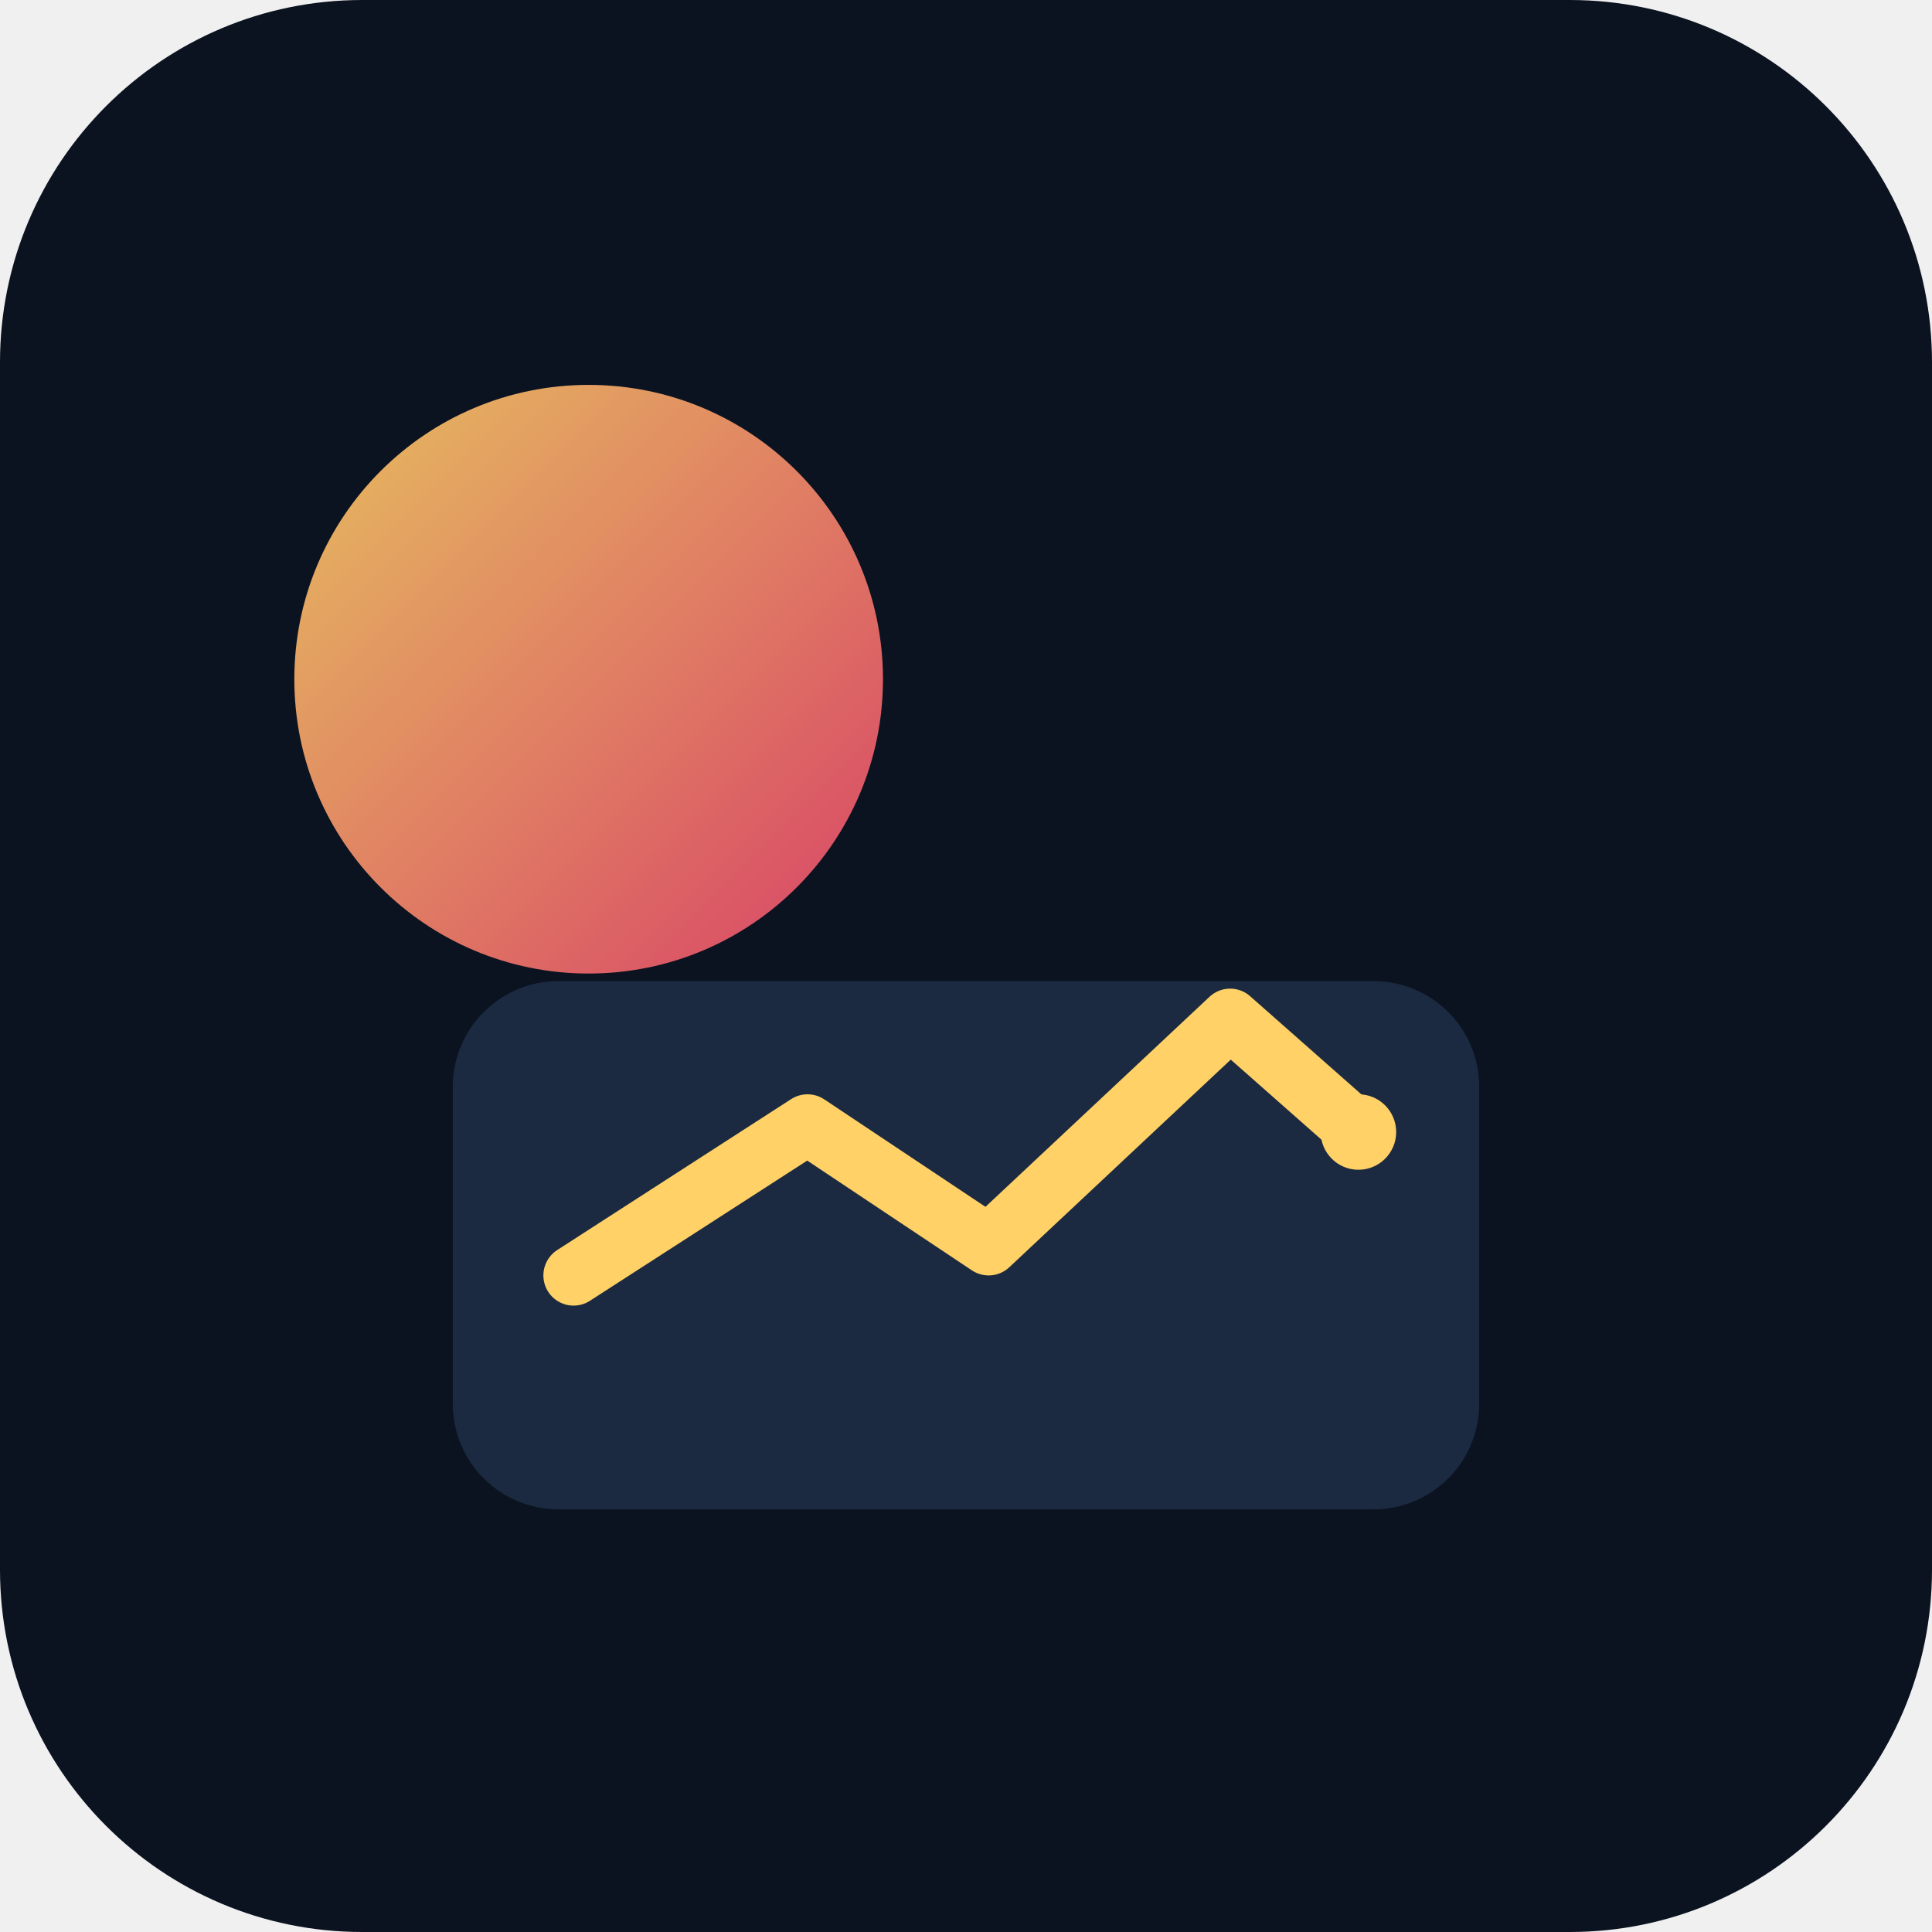
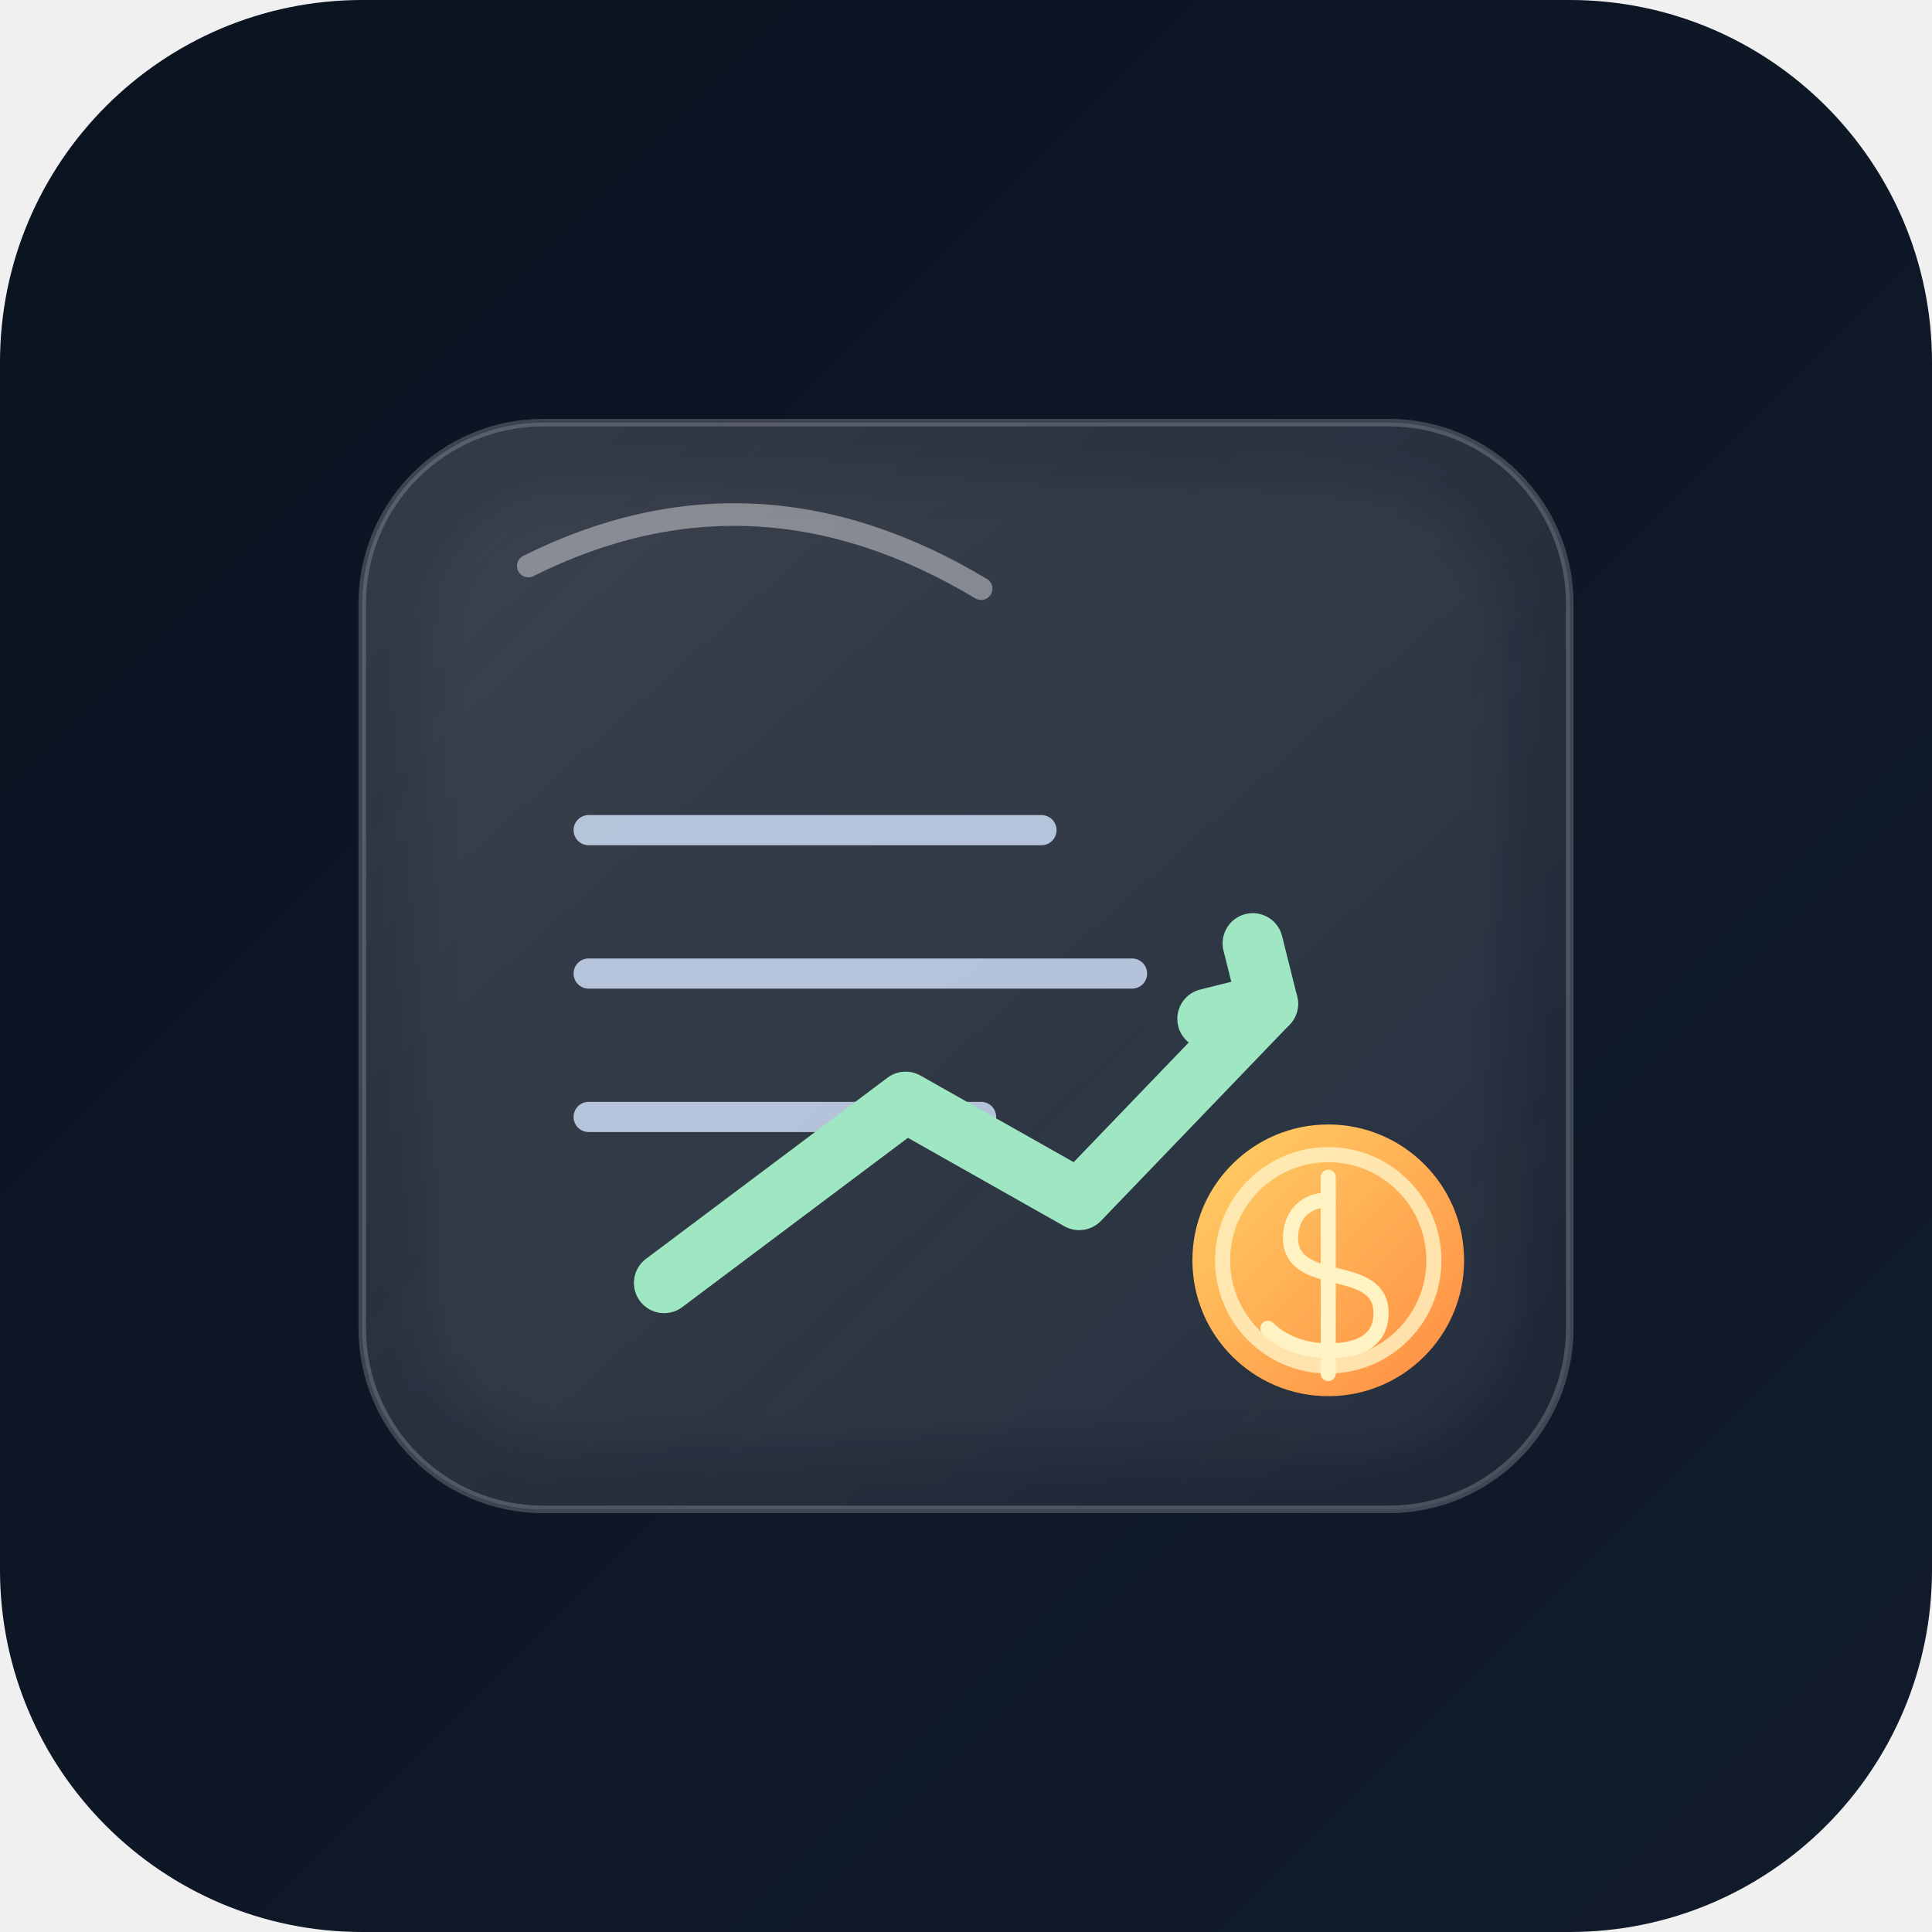
<svg xmlns="http://www.w3.org/2000/svg" width="512" height="512" viewBox="0 0 512 512">
  <defs>
-     <linearGradient id="g" x1="0" y1="0" x2="1" y2="1">
+     <linearGradient id="bg" x1="0" y1="0" x2="1" y2="1">
+       <stop offset="0" stop-color="#0b1320" />
+       <stop offset="1" stop-color="#101b2c" />
+     </linearGradient>
+     <linearGradient id="glass" x1="0" y1="0" x2="1" y2="1">
+       <stop offset="0" stop-color="#ffffff" stop-opacity="0.18" />
+       <stop offset="1" stop-color="#ffffff" stop-opacity="0.06" />
+     </linearGradient>
+     <linearGradient id="coin" x1="0" y1="0" x2="1" y2="1">
      <stop offset="0" stop-color="#ffd166" />
-       <stop offset="1" stop-color="#ef476f" />
+       <stop offset="1" stop-color="#ff8c42" />
    </linearGradient>
+     <filter id="glass-blur" x="-20%" y="-20%" width="140%" height="140%">
+       <feGaussianBlur stdDeviation="6" />
+     </filter>
  </defs>
-   <rect width="512" height="512" rx="96" fill="#0b1320" />
-   <circle cx="156" cy="180" r="78" fill="url(#g)" opacity="0.9" />
-   <rect x="120" y="260" width="272" height="140" rx="28" fill="#1b2a41" />
-   <path d="M152 338 L214 298 L262 330 L326 270 L360 300" fill="none" stroke="#ffd166" stroke-width="16" stroke-linecap="round" stroke-linejoin="round" />
-   <circle cx="360" cy="300" r="10" fill="#ffd166" />
+   <rect width="512" height="512" rx="96" fill="url(#bg)" />
+   <g opacity="0.9">
+     <rect x="96" y="112" width="320" height="288" rx="48" fill="url(#glass)" stroke="#ffffff" stroke-opacity="0.22" stroke-width="2" />
+     <rect x="112" y="128" width="288" height="256" rx="40" fill="#ffffff" opacity="0.05" filter="url(#glass-blur)" />
+   </g>
+   <g stroke="#d5e6ff" stroke-opacity="0.8" stroke-width="8" stroke-linecap="round">
+     <line x1="156" y1="220" x2="276" y2="220" />
+     <line x1="156" y1="258" x2="300" y2="258" />
+     <line x1="156" y1="296" x2="260" y2="296" />
+   </g>
+   <path d="M176 340 L240 292 L286 318 L336 266" fill="none" stroke="#9fe7c3" stroke-width="16" stroke-linecap="round" stroke-linejoin="round" />
+   <path d="M332 250 L336 266 L320 270" fill="none" stroke="#9fe7c3" stroke-width="16" stroke-linecap="round" stroke-linejoin="round" />
+   <g>
+     <circle cx="352" cy="334" r="36" fill="url(#coin)" />
+     <circle cx="352" cy="334" r="28" fill="none" stroke="#fff3c4" stroke-width="4" opacity="0.8" />
+     <path d="M352 318 C346 318 342 322 342 328 C342 342 366 334 366 348 C366 354 362 358 352 358 C346 358 340 356 336 352" fill="none" stroke="#fff3c4" stroke-width="4" stroke-linecap="round" stroke-linejoin="round" />
+     <line x1="352" y1="312" x2="352" y2="364" stroke="#fff3c4" stroke-width="4" stroke-linecap="round" />
+   </g>
+   <path d="M140 150 C180 130 220 132 260 156" fill="none" stroke="#ffffff" stroke-opacity="0.4" stroke-width="6" stroke-linecap="round" />
</svg>
